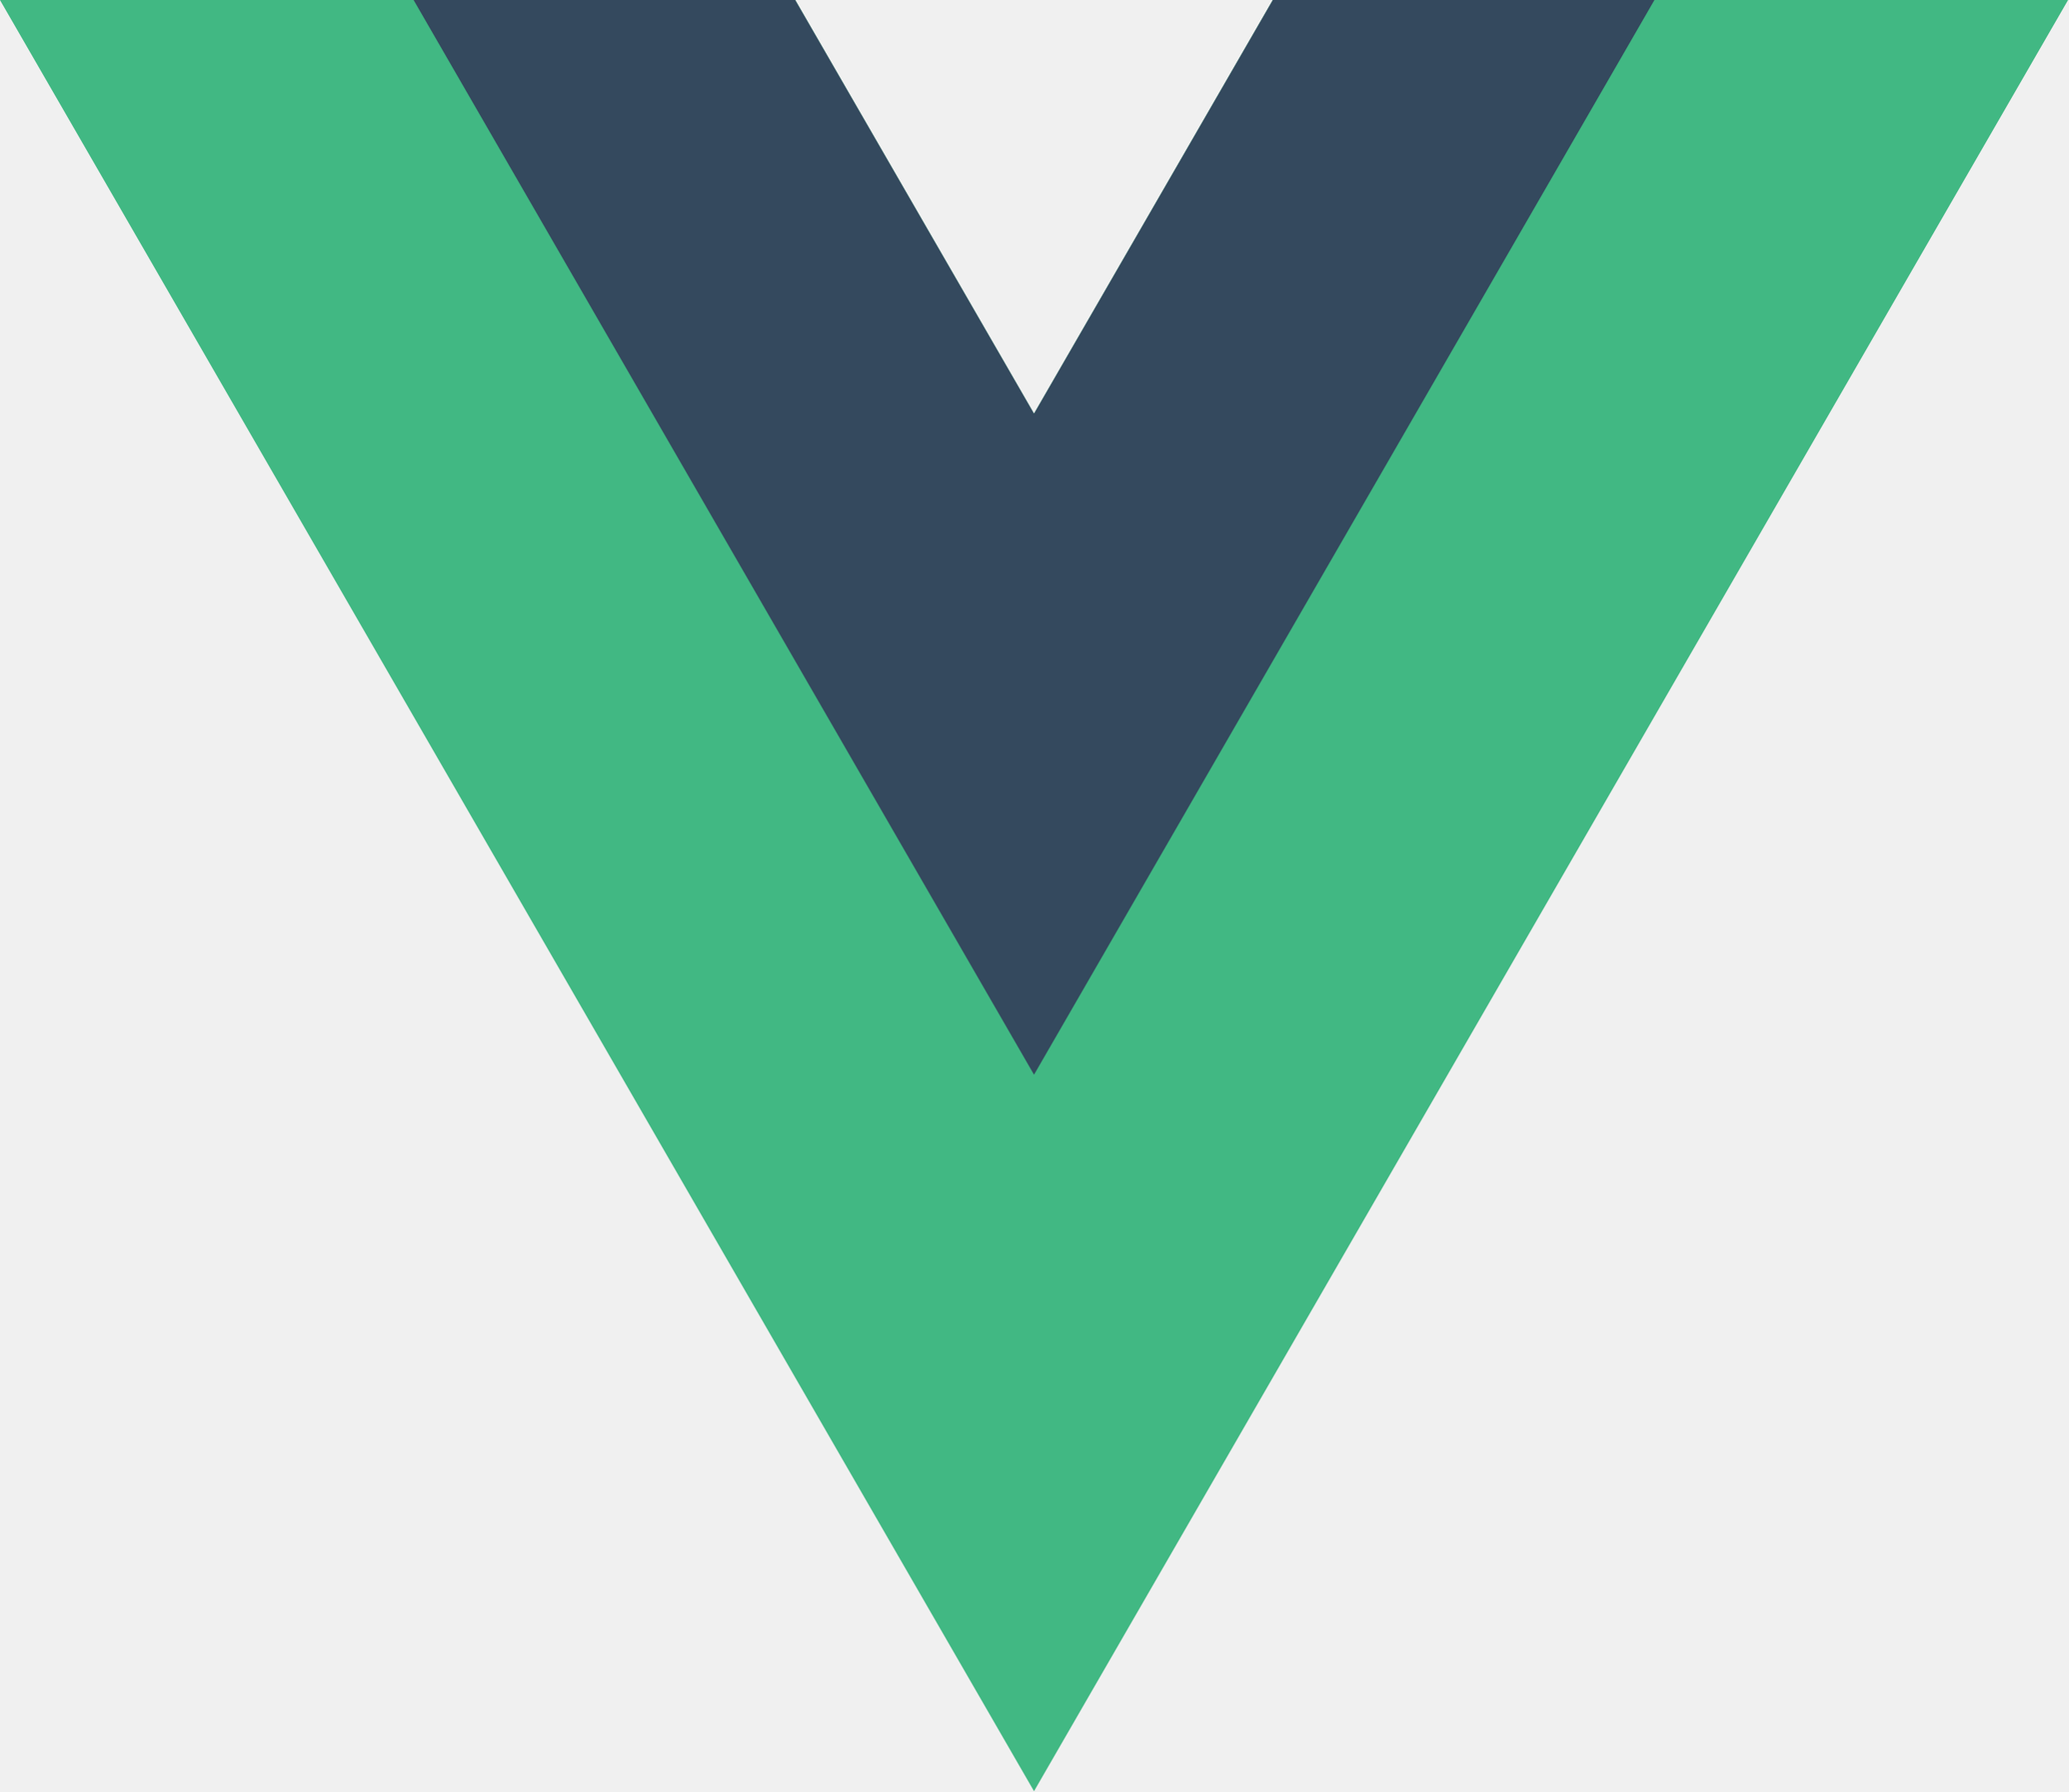
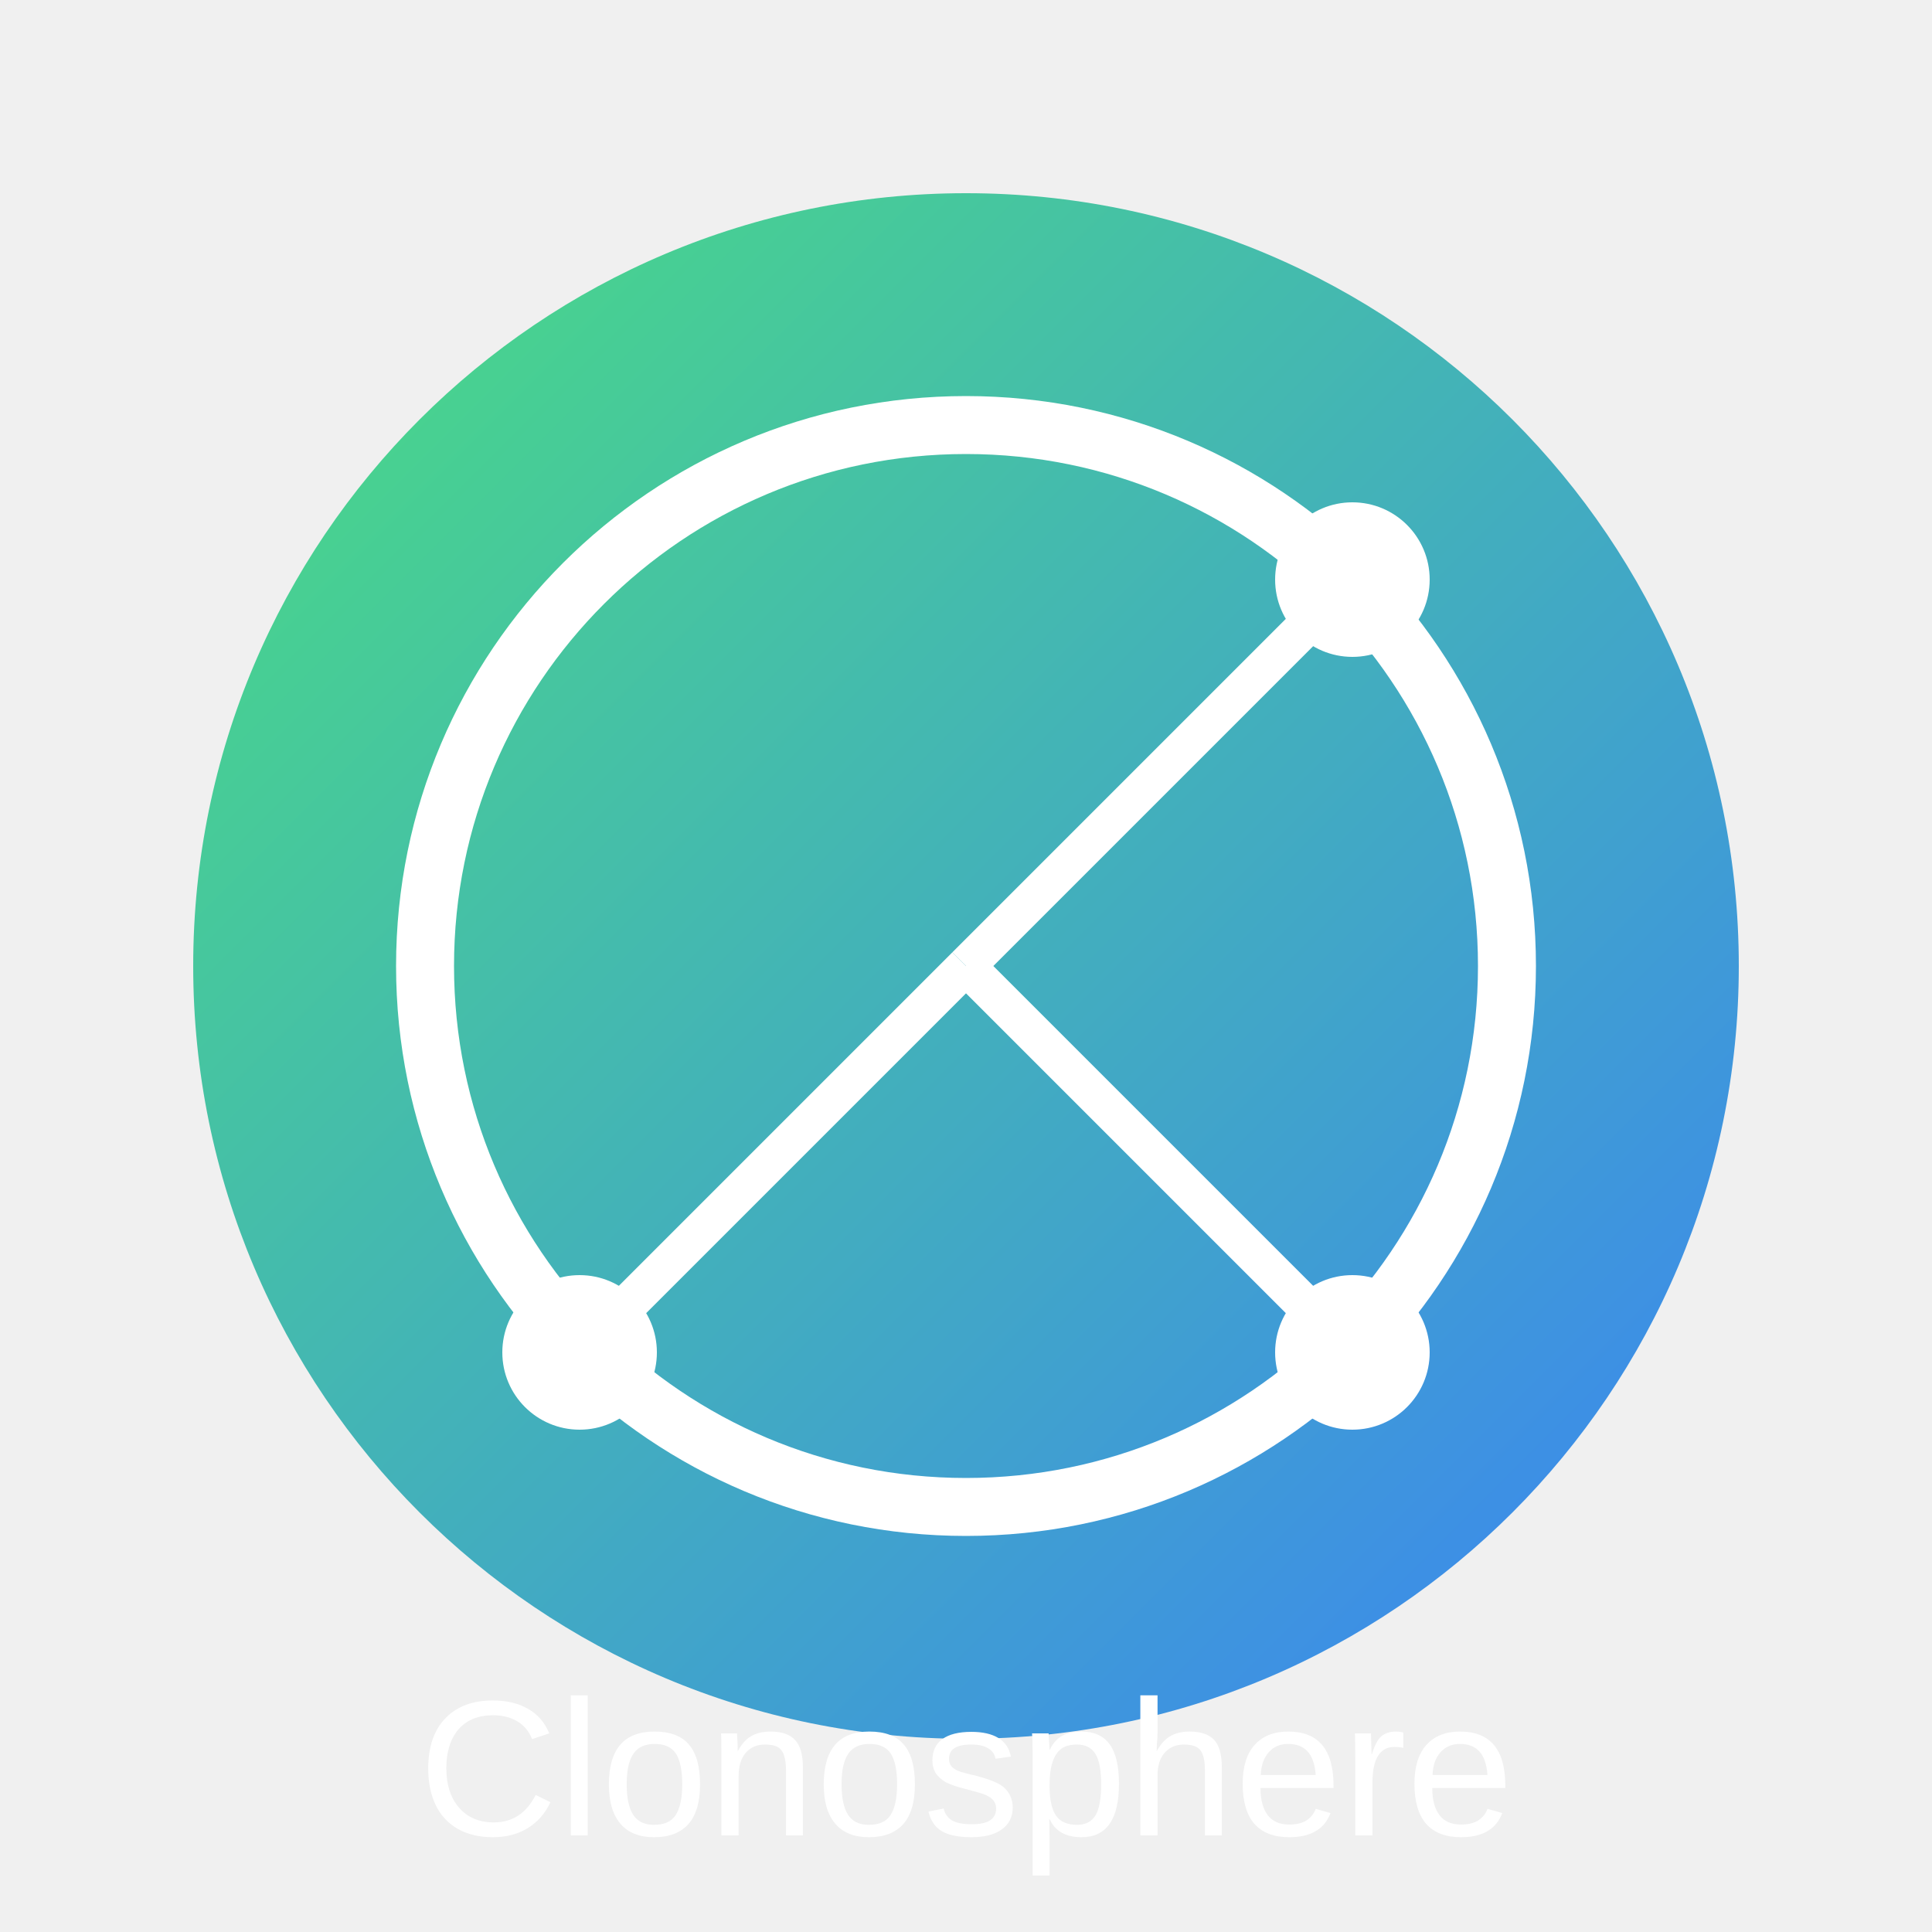
- <svg xmlns="http://www.w3.org/2000/svg" viewBox="0 0 261.76 226.69">
-   <path d="M161.096.001l-30.225 52.351L100.647.001H-.005l130.877 226.688L261.749.001z" fill="#41b883" />
-   <path d="M161.096.001l-30.225 52.351L100.647.001H52.346l78.526 136.01L209.398.001z" fill="#34495e" />
+ <svg xmlns="http://www.w3.org/2000/svg" width="150" height="150" viewBox="0 0 100 100">
+   <defs>
+     <linearGradient id="grad1" x1="0%" y1="0%" x2="100%" y2="100%">
+       <stop offset="0%" style="stop-color:#4ade80;stop-opacity:1" />
+       <stop offset="100%" style="stop-color:#3b82f6;stop-opacity:1" />
+     </linearGradient>
+   </defs>
+   <circle cx="50" cy="50" r="40" fill="url(#grad1)" />
+   <circle cx="50" cy="50" r="28" fill="none" stroke="white" stroke-width="3" />
+   <circle cx="70" cy="30" r="4" fill="white" />
+   <circle cx="30" cy="70" r="4" fill="white" />
+   <circle cx="70" cy="70" r="4" fill="white" />
+   <line x1="50" y1="50" x2="70" y2="30" stroke="white" stroke-width="2" />
+   <line x1="50" y1="50" x2="30" y2="70" stroke="white" stroke-width="2" />
+   <line x1="50" y1="50" x2="70" y2="70" stroke="white" stroke-width="2" />
+   <text x="50%" y="95%" font-size="10" text-anchor="middle" fill="white" font-family="Arial">Clonosphere</text>
</svg>
